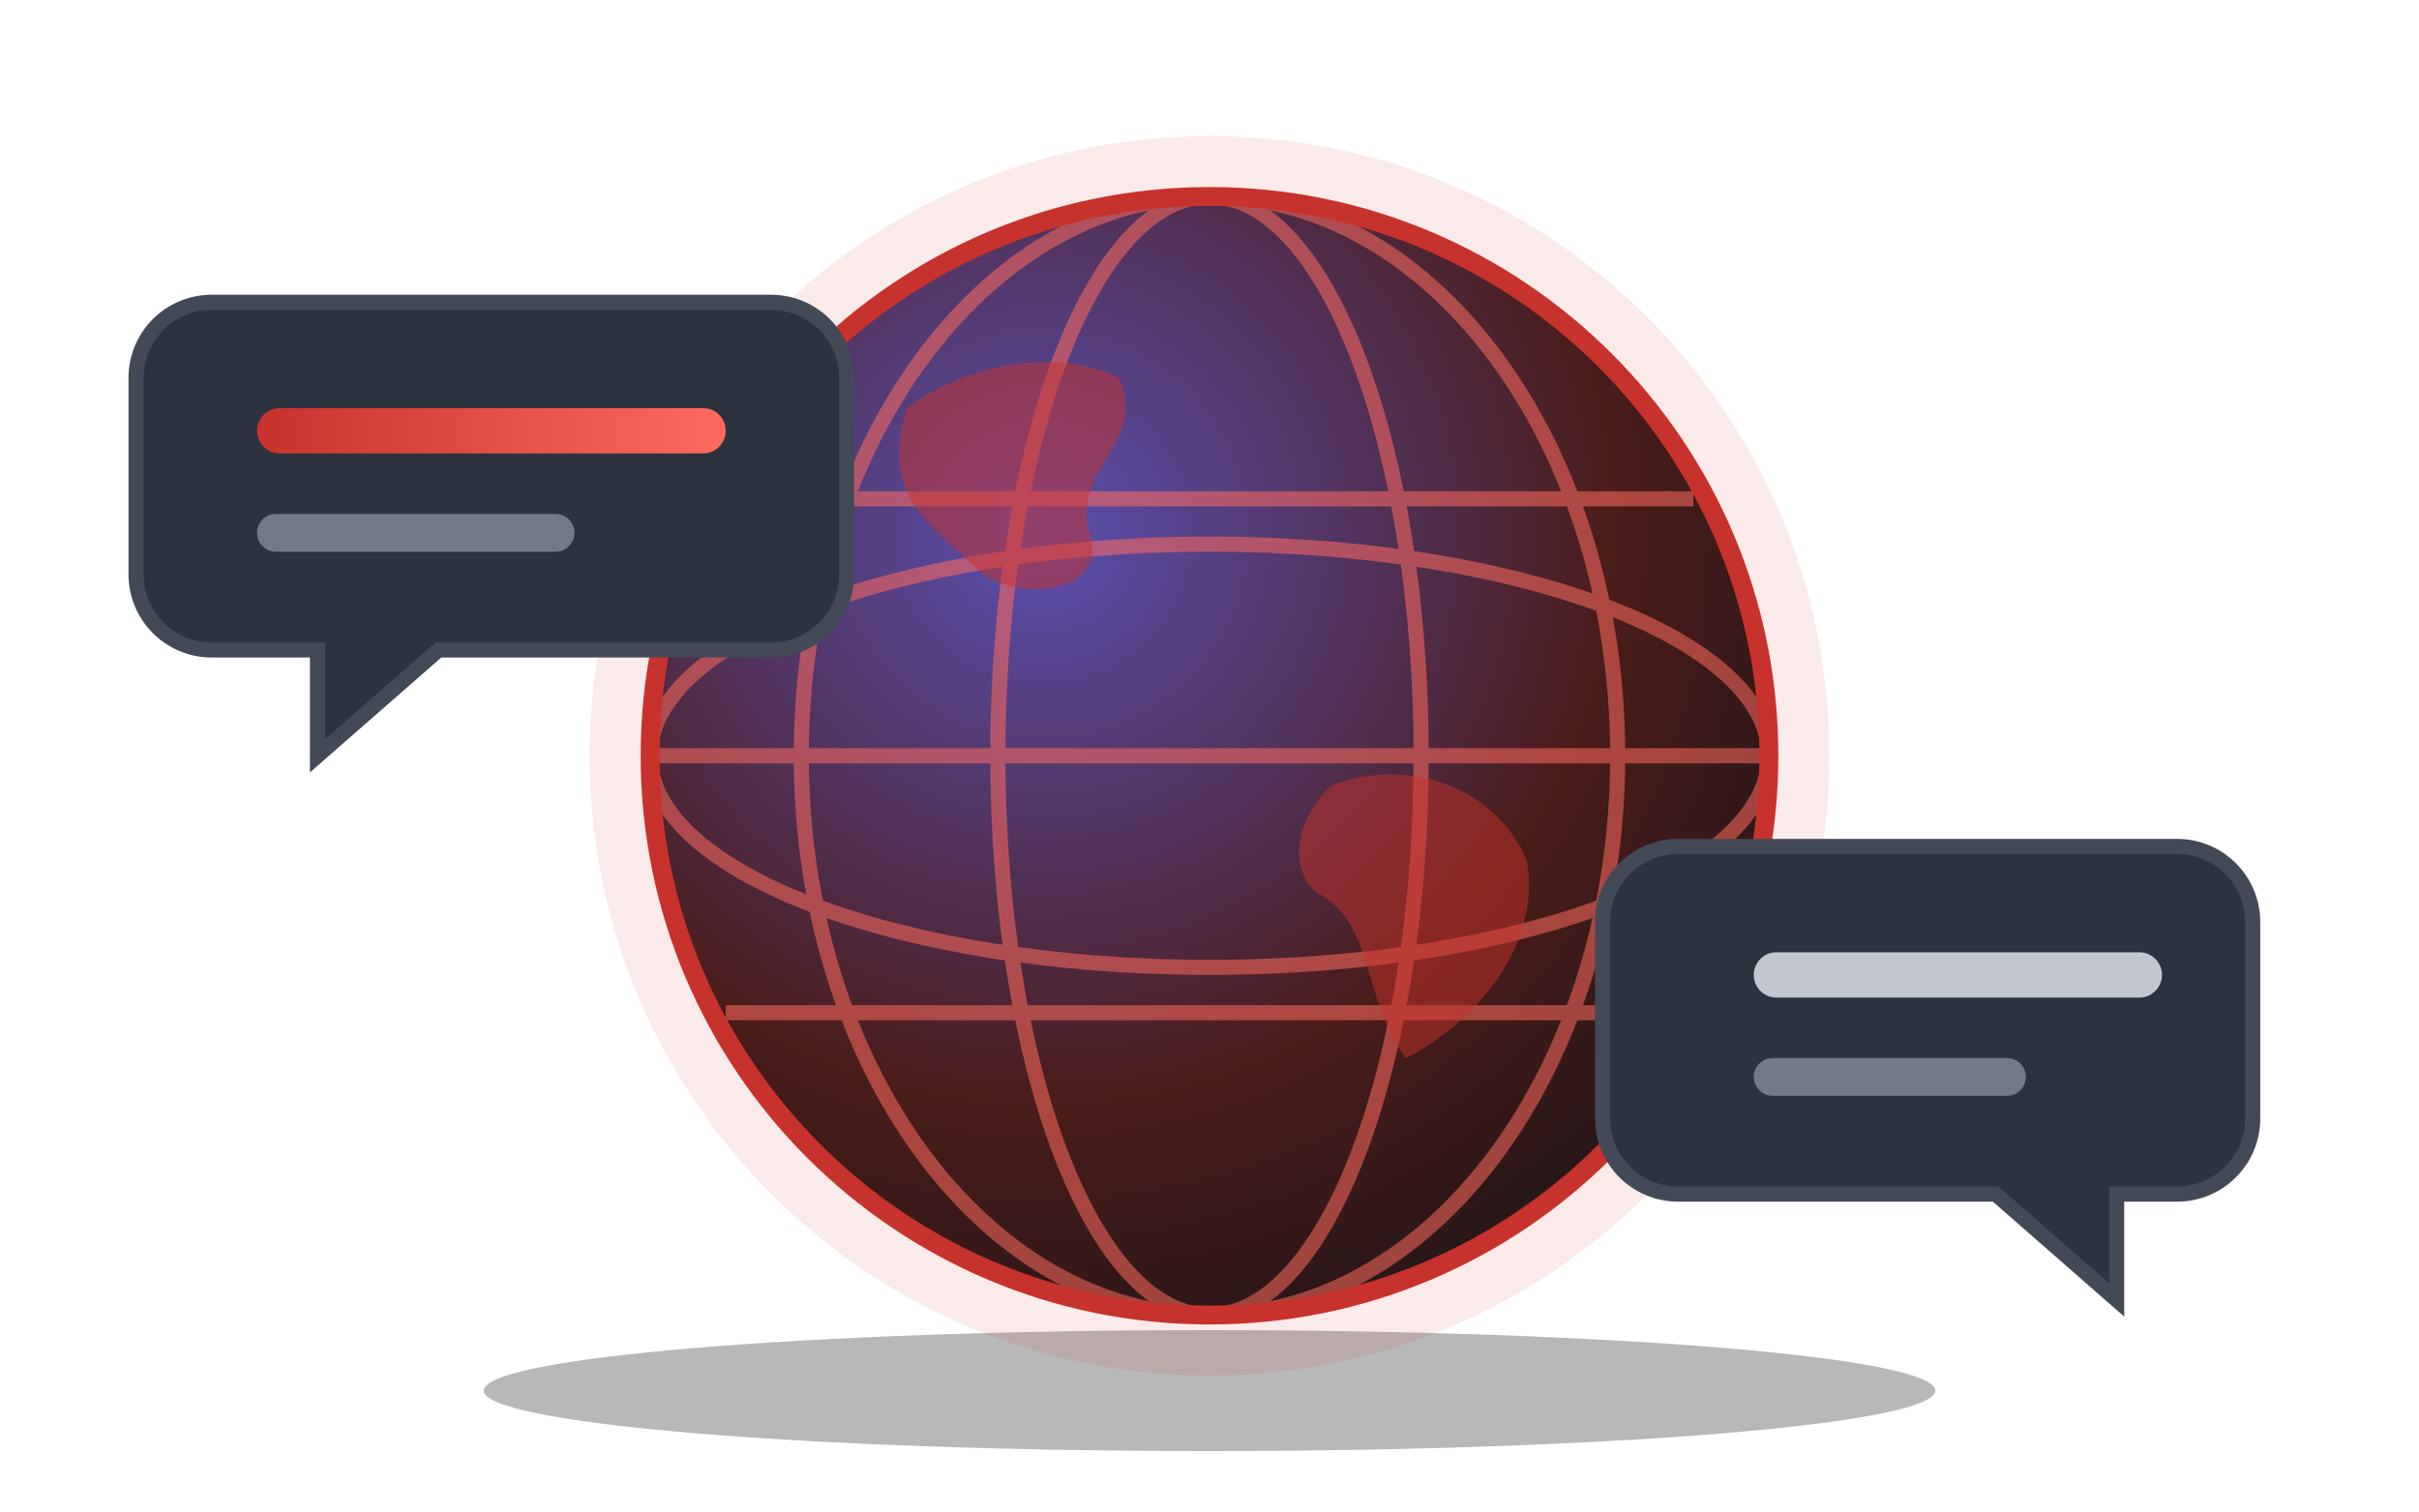
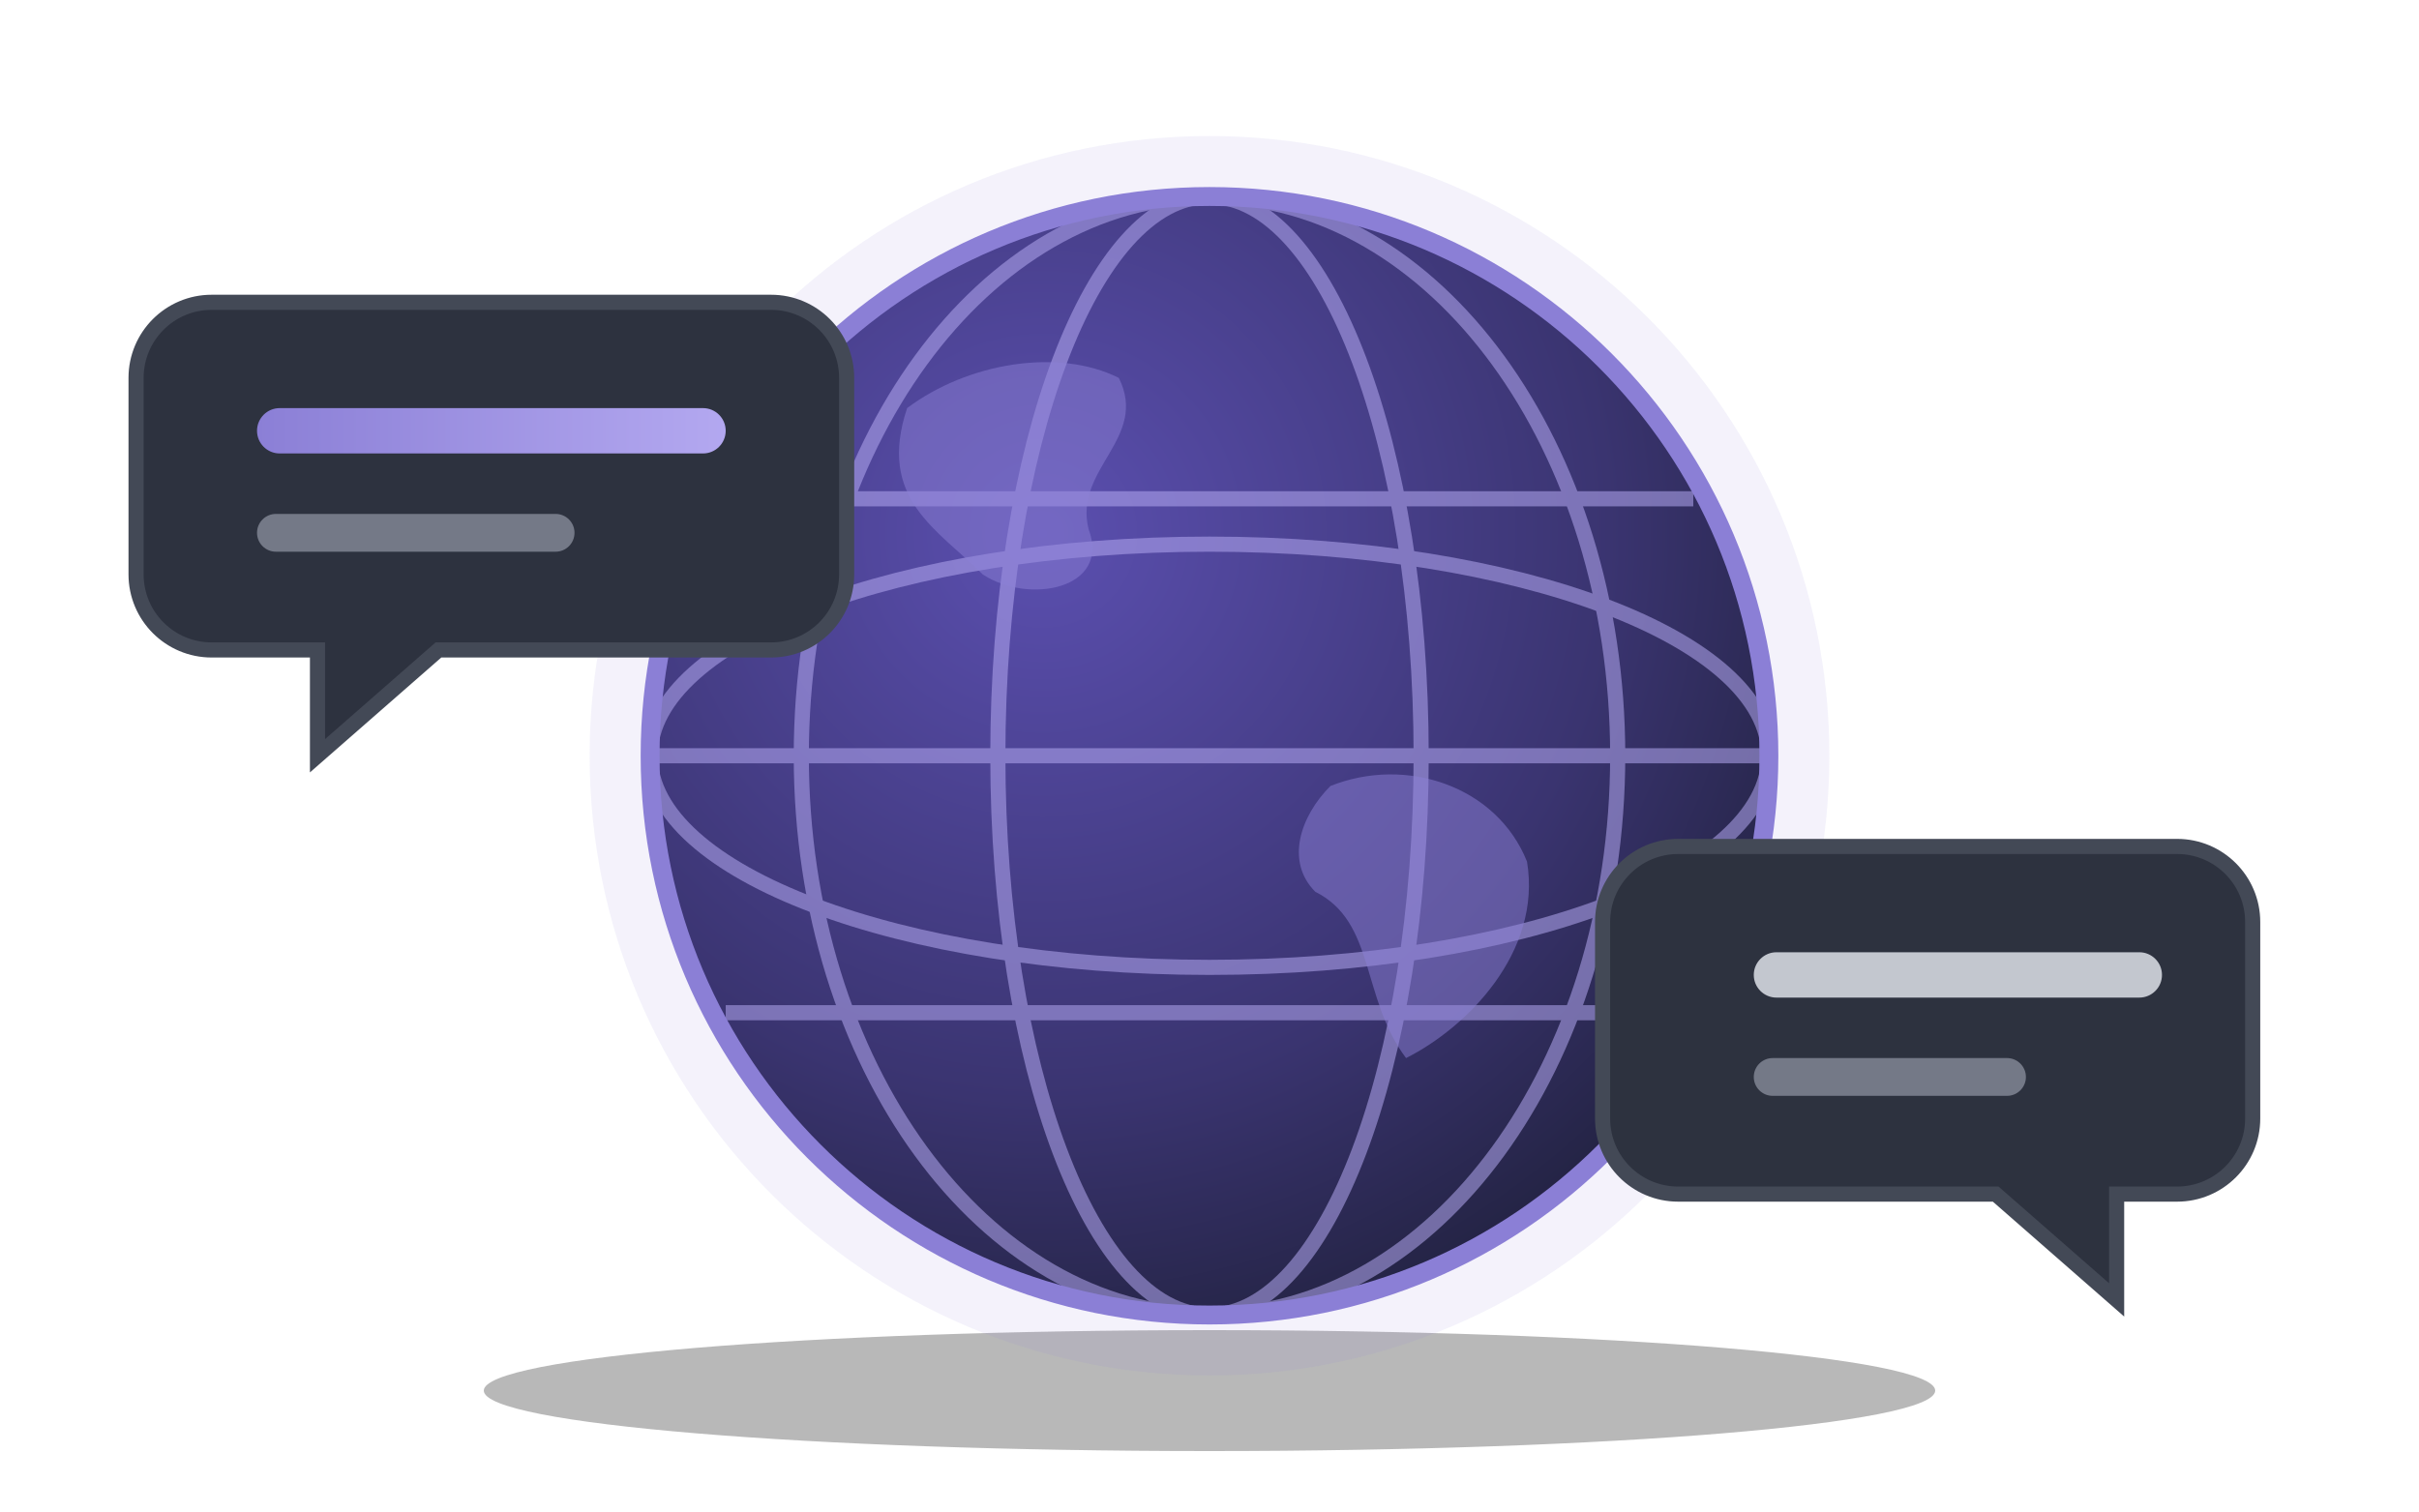
<svg xmlns="http://www.w3.org/2000/svg" viewBox="0 0 320 200" width="320" height="200">
  <defs>
    <radialGradient id="sphere" cx="0.35" cy="0.3" r="0.85">
      <stop offset="0" stop-color="#5b4fb0" />
-       <stop offset="0.6" stop-color="#4a1c1a" />
-       <stop offset="1" stop-color="#1a1416" />
+       <stop offset="0.6" stop-color="#3a3470" />
+       <stop offset="1" stop-color="#1b1d33" />
    </radialGradient>
    <linearGradient id="accent" x1="0" y1="0" x2="1" y2="0">
-       <stop offset="0" stop-color="#c8322c" />
-       <stop offset="1" stop-color="#ff6a5f" />
+       <stop offset="0" stop-color="#8b7fd6" />
+       <stop offset="1" stop-color="#b3a8f0" />
    </linearGradient>
    <clipPath id="ball">
      <circle cx="160" cy="100" r="74" />
    </clipPath>
  </defs>
  <ellipse cx="160" cy="184" rx="96" ry="8" fill="#000" opacity="0.28" />
-   <circle cx="160" cy="100" r="82" fill="#c8322c" opacity="0.1" />
+   <circle cx="160" cy="100" r="82" fill="#8b7fd6" opacity="0.1" />
  <circle cx="160" cy="100" r="74" fill="url(#sphere)" />
-   <g clip-path="url(#ball)" fill="none" stroke="#ff6a5f" stroke-width="2" opacity="0.55">
+   <g clip-path="url(#ball)" fill="none" stroke="#b3a8f0" stroke-width="2" opacity="0.55">
    <ellipse cx="160" cy="100" rx="74" ry="28" />
    <ellipse cx="160" cy="100" rx="28" ry="74" />
    <ellipse cx="160" cy="100" rx="54" ry="74" />
    <path d="M86 100h148M96 66h128M96 134h128" />
  </g>
-   <circle cx="160" cy="100" r="74" fill="none" stroke="#c8322c" stroke-width="2.5" />
-   <path d="M120 54c8-6 20-8 28-4 4 8-6 12-4 20 3 8-8 10-14 6-6-6-14-10-10-22z" fill="#c8322c" opacity="0.5" clip-path="url(#ball)" />
-   <path d="M176 104c10-4 22 0 26 10 2 12-8 22-16 26-6-8-4-18-12-22-4-4-2-10 2-14z" fill="#c8322c" opacity="0.5" clip-path="url(#ball)" />
+   <circle cx="160" cy="100" r="74" fill="none" stroke="#8b7fd6" stroke-width="2.5" />
+   <path d="M120 54c8-6 20-8 28-4 4 8-6 12-4 20 3 8-8 10-14 6-6-6-14-10-10-22z" fill="#8b7fd6" opacity="0.5" clip-path="url(#ball)" />
+   <path d="M176 104c10-4 22 0 26 10 2 12-8 22-16 26-6-8-4-18-12-22-4-4-2-10 2-14z" fill="#8b7fd6" opacity="0.5" clip-path="url(#ball)" />
  <g>
    <path d="M28 40h74a10 10 0 0 1 10 10v26a10 10 0 0 1-10 10H58l-16 14v-14h-14a10 10 0 0 1-10-10V50a10 10 0 0 1 10-10z" fill="#2d323f" stroke="#434956" stroke-width="2" />
    <rect x="34" y="54" width="62" height="6" rx="3" fill="url(#accent)" />
    <rect x="34" y="68" width="42" height="5" rx="2.5" fill="#a3a8b7" opacity="0.6" />
  </g>
  <g>
    <path d="M222 112h66a10 10 0 0 1 10 10v26a10 10 0 0 1-10 10h-8v14l-16-14h-42a10 10 0 0 1-10-10v-26a10 10 0 0 1 10-10z" fill="#2d323f" stroke="#434956" stroke-width="2" />
    <rect x="232" y="126" width="54" height="6" rx="3" fill="#e9ecf3" opacity="0.8" />
    <rect x="232" y="140" width="36" height="5" rx="2.5" fill="#a3a8b7" opacity="0.6" />
  </g>
</svg>
